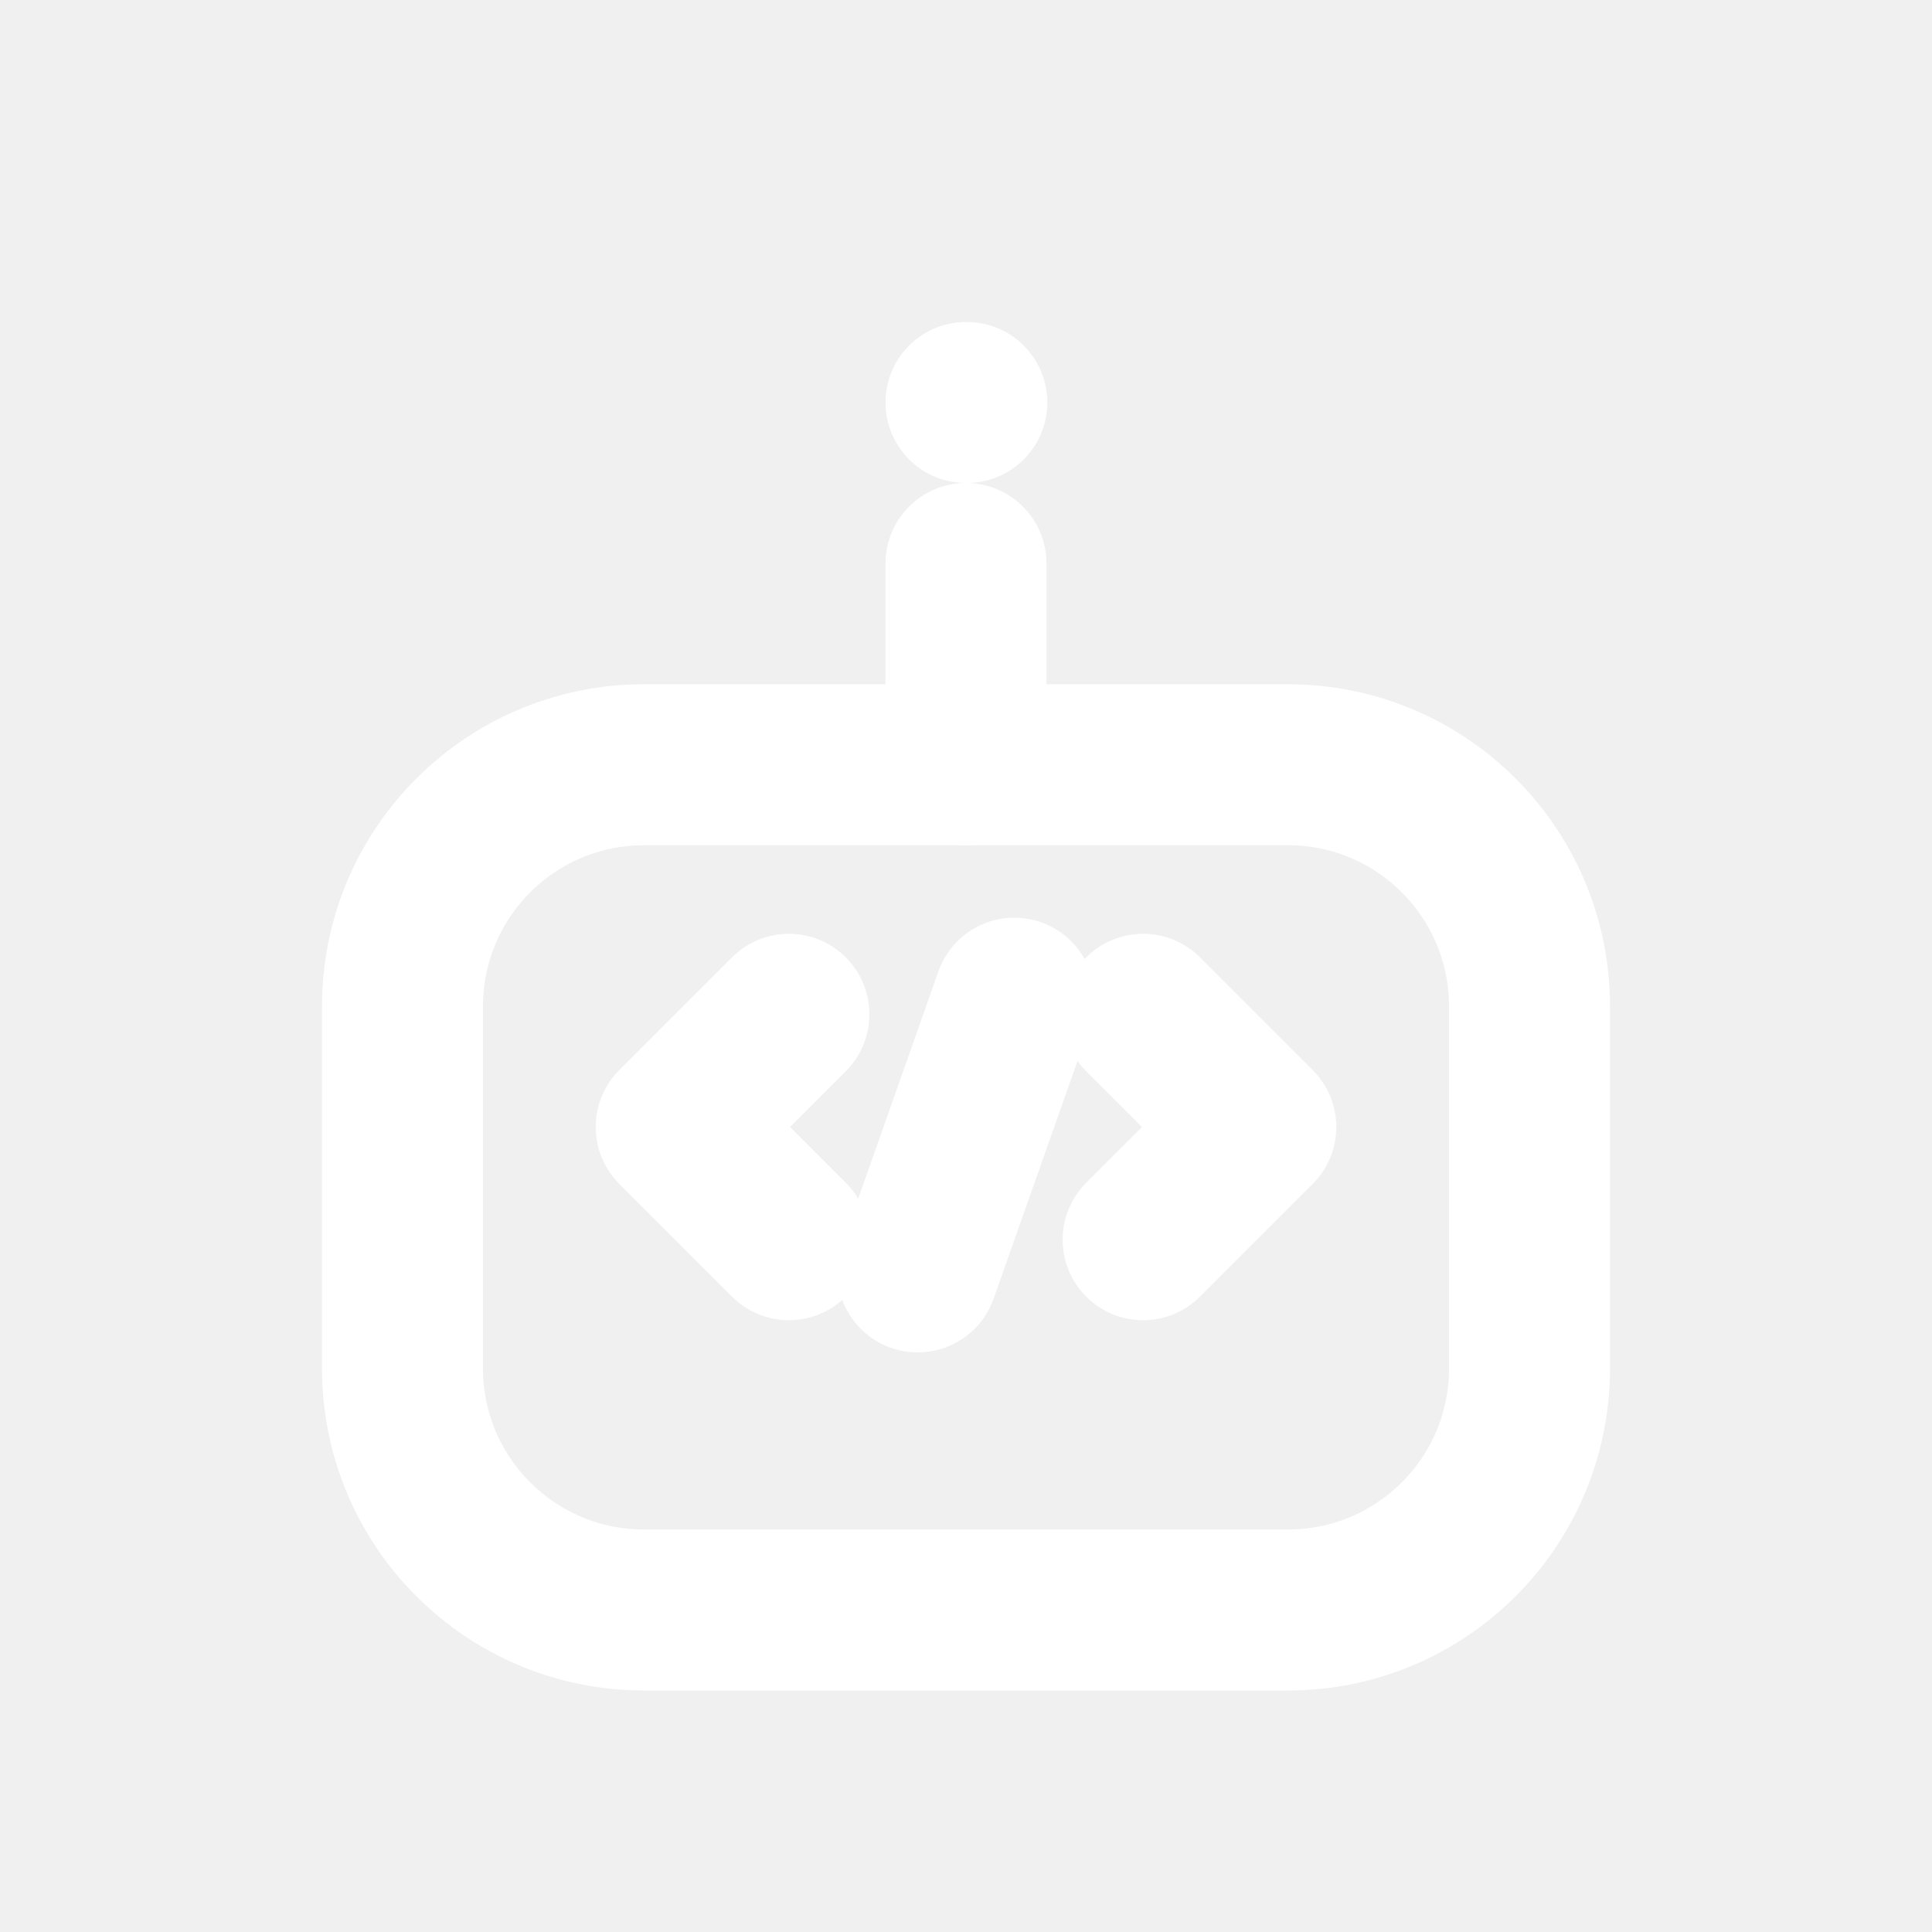
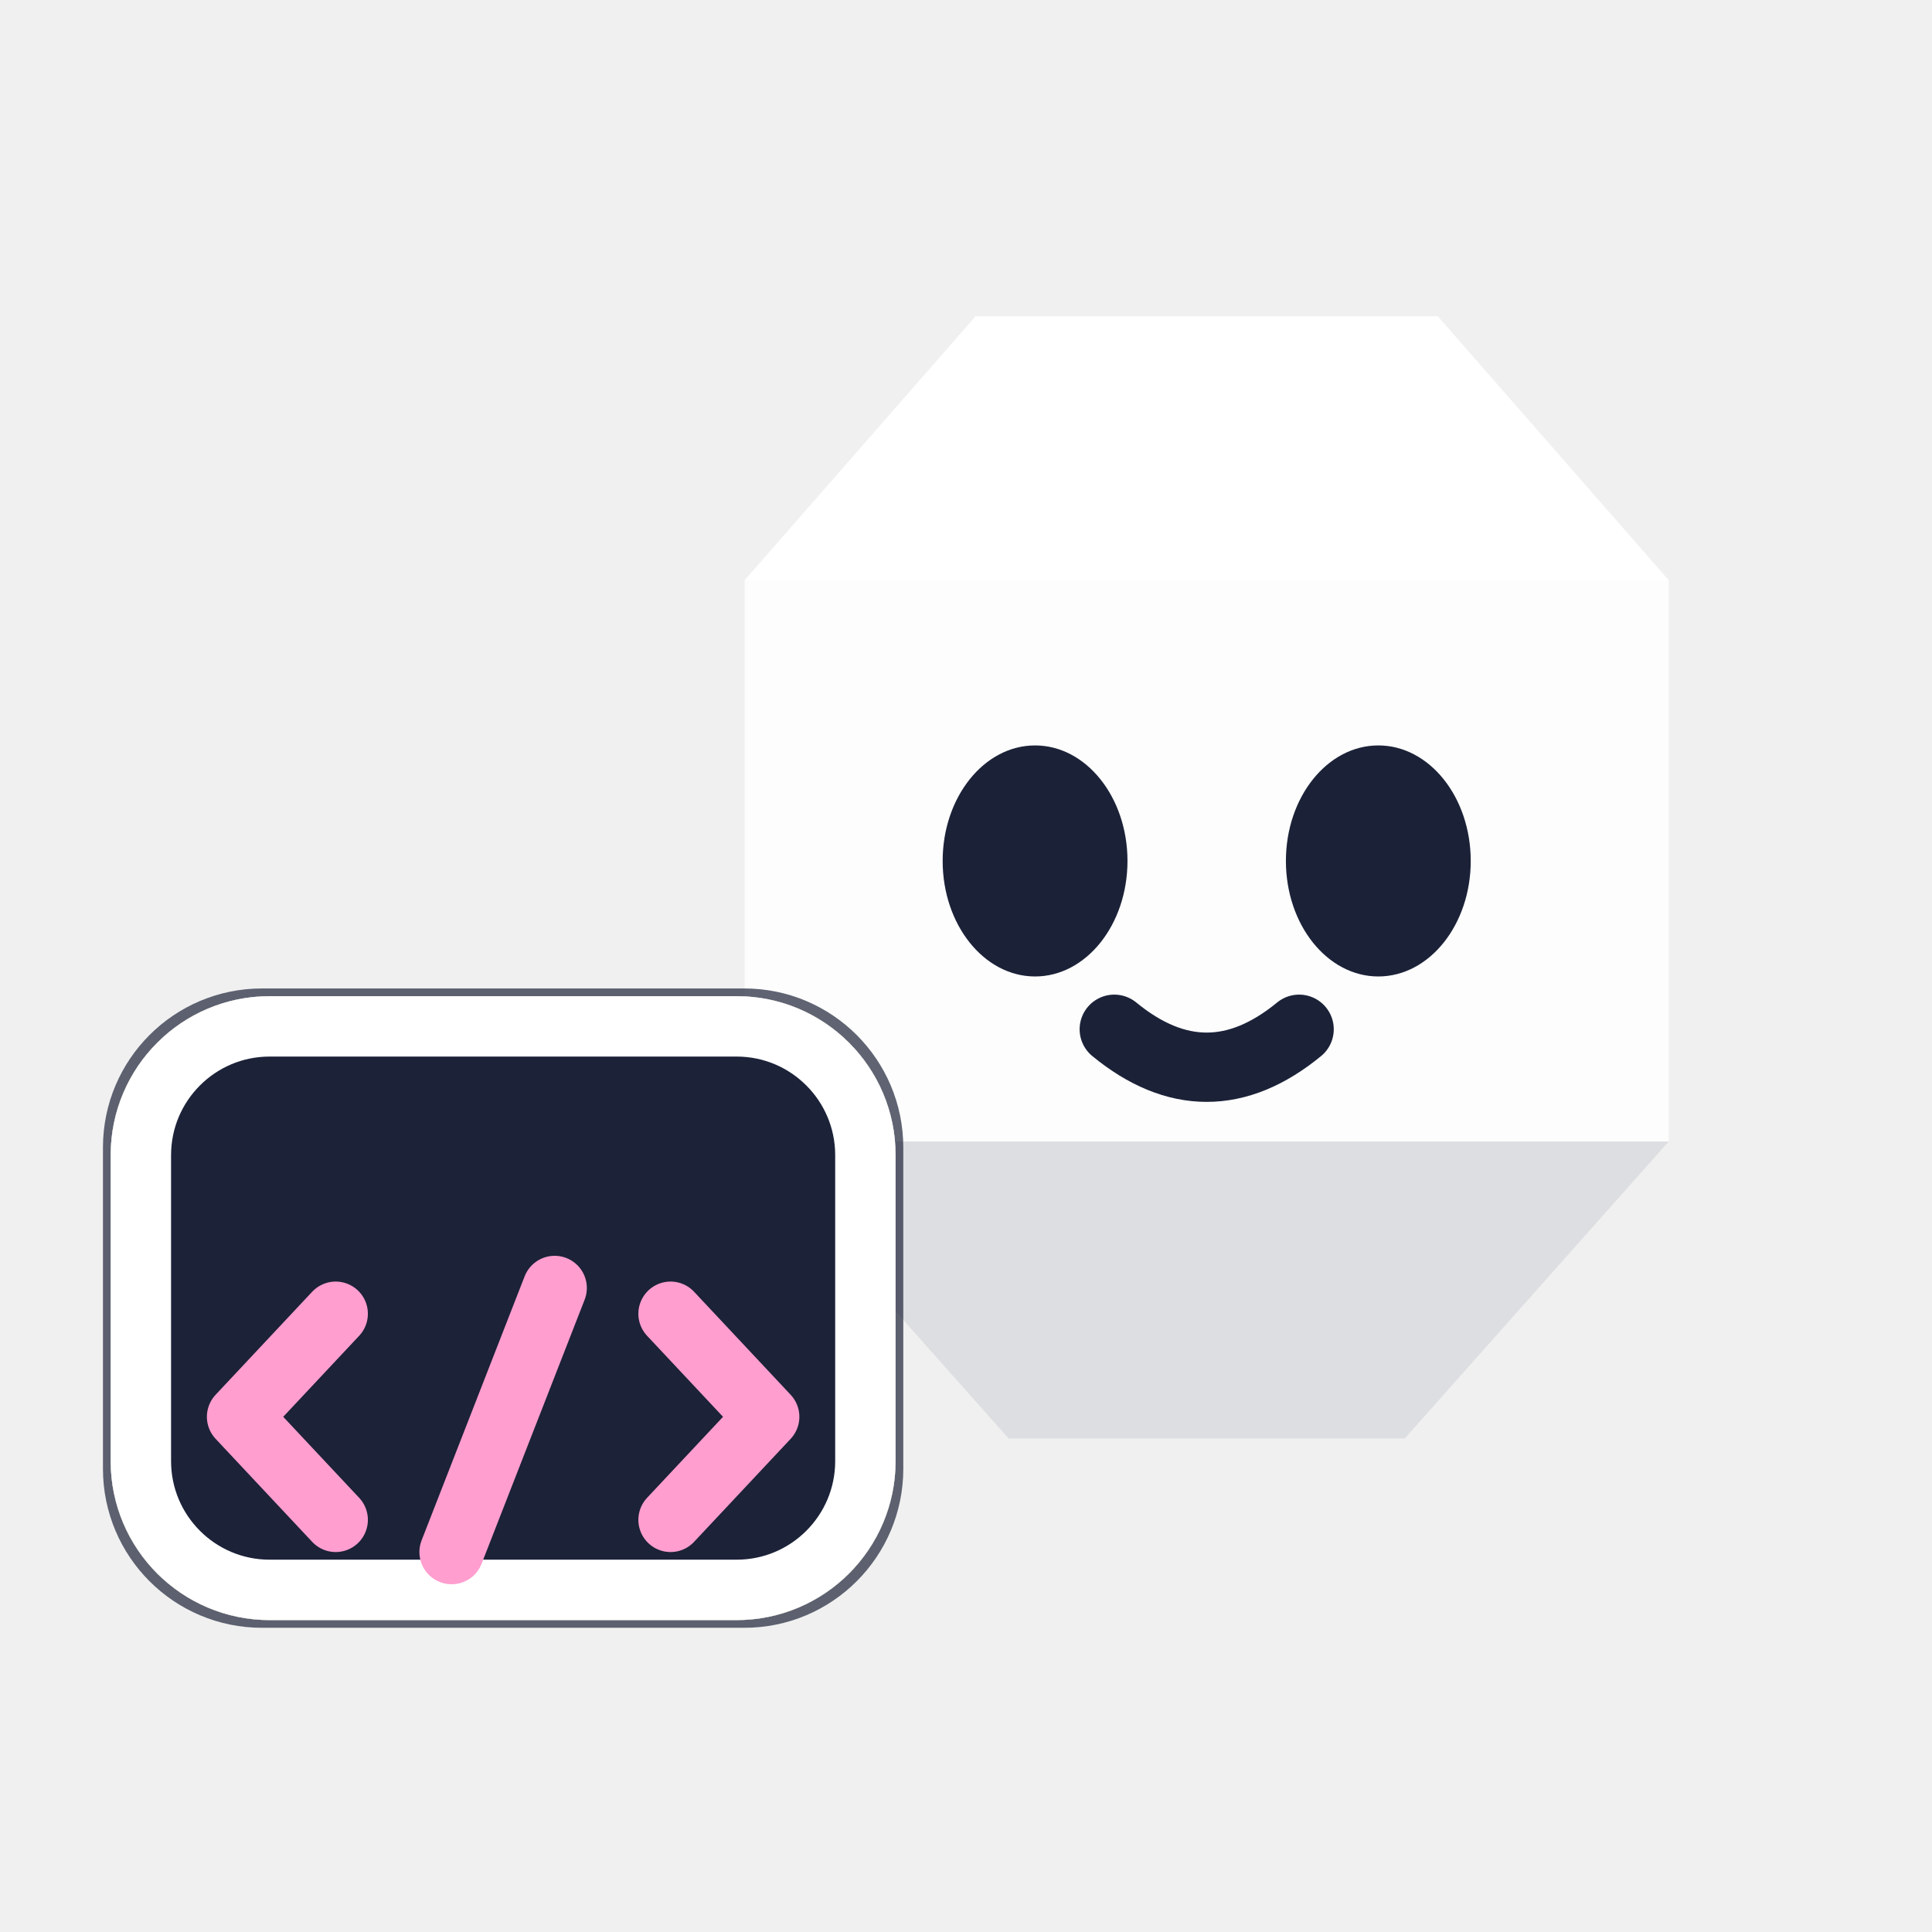
- <svg xmlns="http://www.w3.org/2000/svg" width="24" height="24" viewBox="0 0 24 24" fill="none" stroke="#ffffff" stroke-width="2" stroke-linecap="round" stroke-linejoin="round">
-   <rect x="5" y="9.5" width="14" height="10.5" rx="3" />
-   <path d="M9.8 12.6 8.4 14l1.4 1.4M14.2 12.6l1.4 1.4-1.4 1.4M12.6 12.4l-1.2 3.4" />
-   <path d="M12 9.5V7M12 5h.01" />
+ <svg xmlns="http://www.w3.org/2000/svg" width="48" height="48" viewBox="0 0 48 48">
+   <defs>
+     <filter id="edge" x="-20%" y="-20%" width="140%" height="140%">
+       <feMorphology in="SourceAlpha" operator="dilate" radius="1.3" result="spread" />
+       <feFlood flood-color="#1B2238" flood-opacity=".7" result="dark" />
+       <feComposite in="dark" in2="spread" operator="in" />
+       <feMerge>
+         <feMergeNode />
+         <feMergeNode in="SourceGraphic" />
+       </feMerge>
+     </filter>
+   </defs>
+   <g transform="translate(10.3 1.3) scale(.82)">
+     <path d="M17 8h14l7 8v17l-8 9H18l-8-9V16z" fill="#fff" fill-opacity=".86" />
+     <path d="M17 8h14l7 8H10z" fill="#fff" />
+     <path d="M10 33h28l-8 9H18z" fill="#1B2238" fill-opacity=".14" />
+     <ellipse cx="18.8" cy="24.5" rx="2.8" ry="3.5" fill="#1B2238" />
+     <ellipse cx="29.2" cy="24.5" rx="2.8" ry="3.5" fill="#1B2238" />
+     <path d="M21.2 29.6q2.8 2.3 5.6 0" fill="none" stroke="#1B2238" stroke-width="2.1" stroke-linecap="round" />
+   </g>
+   <g filter="url(#edge)">
+     <g transform="translate(-25 -4)">
+       <rect x="28.5" y="29.5" width="18" height="14" rx="3.2" fill="#1B2238" stroke="#fff" stroke-width="1.5" />
+       <g transform="translate(18.3 17.6) scale(.8)">
+         <path d="M18.8 23.800l-3 3.2 3 3.200M29.2 23.800l3 3.2-3 3.200M25.6 23l-3.2 8.2" fill="none" stroke="#FF9ECF" stroke-width="2" stroke-linecap="round" stroke-linejoin="round" />
+       </g>
+     </g>
+   </g>
</svg>
